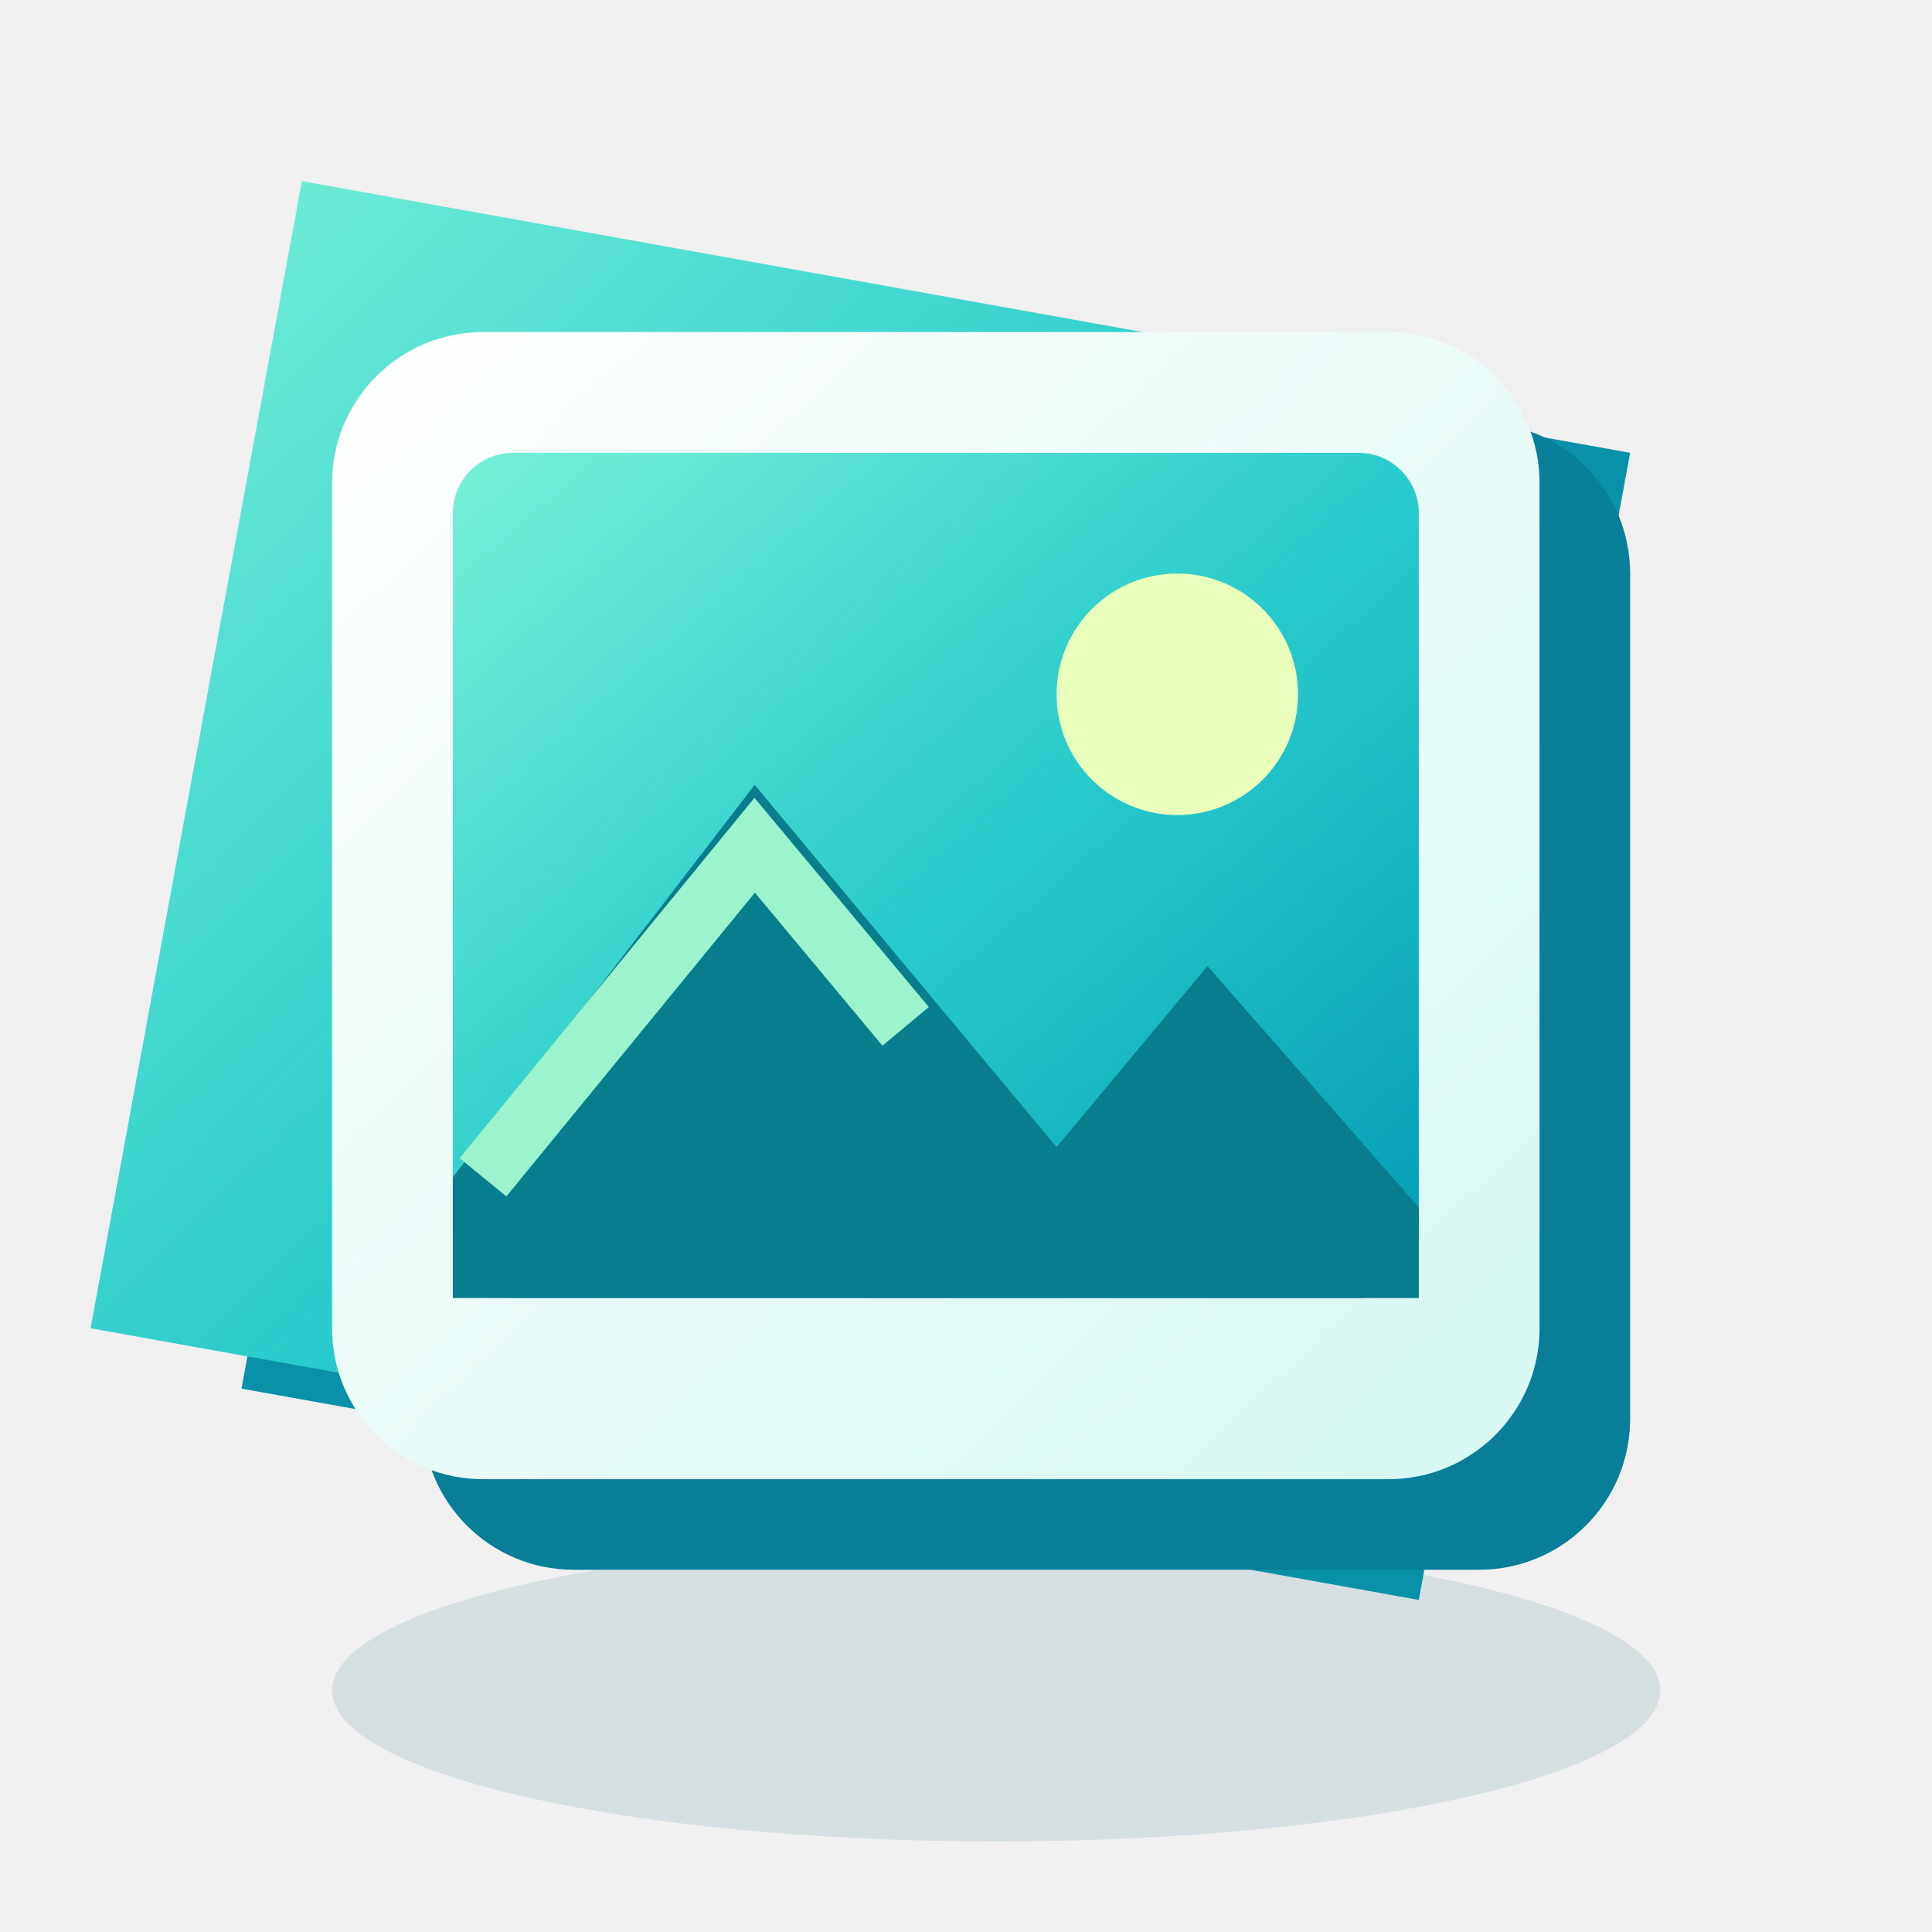
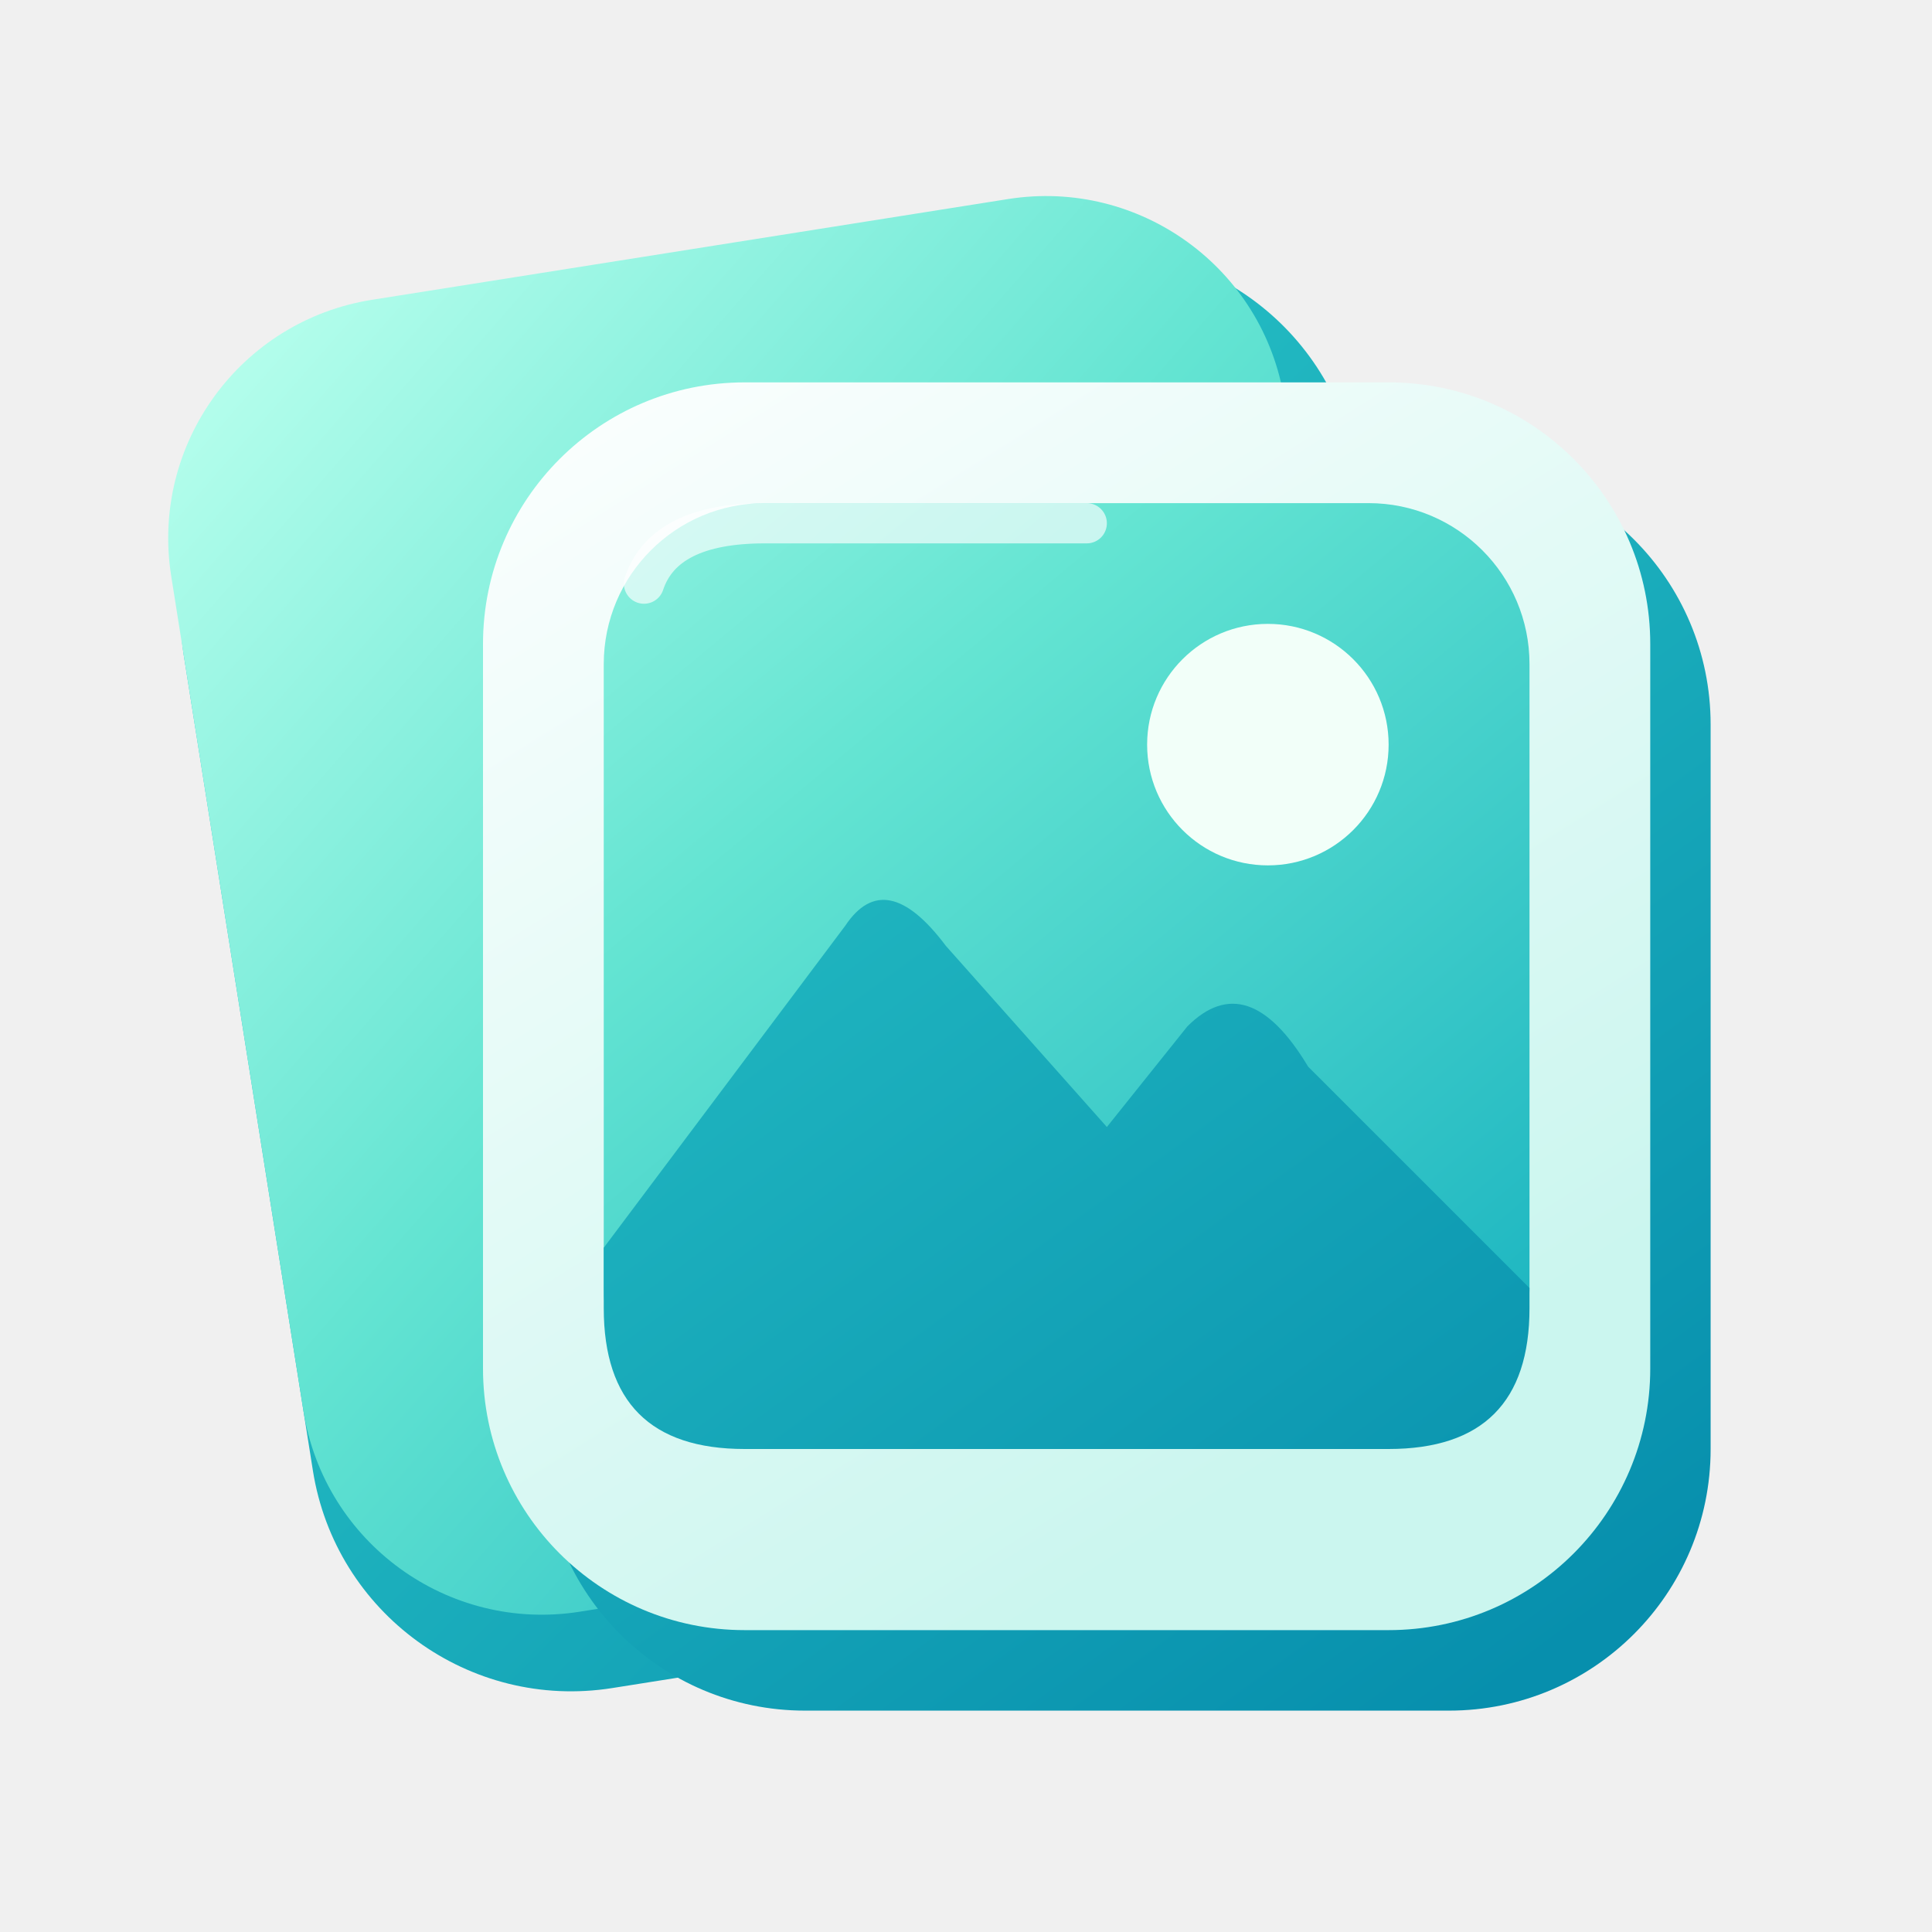
- <svg xmlns="http://www.w3.org/2000/svg" preserveAspectRatio="none" overflow="visible" style="display: block;" width="56" height="56" viewBox="0 0 56 56" fill="none">
-   <g id="3D Clover icon / Photo Library">
-     <path id="Vector" opacity="0.12" d="M28.875 53.375C39.507 53.375 48.125 51.416 48.125 49C48.125 46.584 39.507 44.625 28.875 44.625C18.244 44.625 9.625 46.584 9.625 49C9.625 51.416 18.244 53.375 28.875 53.375Z" fill="#07536B" />
-     <path id="Vector_2" d="M13.125 7L47.25 13.125L41.125 46.375L7 40.25L13.125 7Z" fill="#0A91AA" />
-     <path id="Vector_3" d="M8.75 5.25L42.875 11.375L36.75 44.625L2.625 38.5L8.75 5.25Z" fill="url(#paint0_linear_0_35)" />
-     <path id="Vector_4" d="M42.875 12.25H16.625C14.209 12.25 12.25 14.209 12.25 16.625V41.125C12.25 43.541 14.209 45.5 16.625 45.5H42.875C45.291 45.5 47.25 43.541 47.25 41.125V16.625C47.25 14.209 45.291 12.25 42.875 12.25Z" fill="#087E98" />
-     <path id="Vector_5" d="M40.25 9.625H14C11.584 9.625 9.625 11.584 9.625 14V38.5C9.625 40.916 11.584 42.875 14 42.875H40.25C42.666 42.875 44.625 40.916 44.625 38.5V14C44.625 11.584 42.666 9.625 40.25 9.625Z" fill="url(#paint1_linear_0_35)" />
-     <path id="Vector_6" d="M39.375 13.125H14.875C13.909 13.125 13.125 13.909 13.125 14.875V35.875C13.125 36.842 13.909 37.625 14.875 37.625H39.375C40.342 37.625 41.125 36.842 41.125 35.875V14.875C41.125 13.909 40.342 13.125 39.375 13.125Z" fill="url(#paint2_linear_0_35)" />
-     <path id="Vector_7" d="M34.125 23.625C36.058 23.625 37.625 22.058 37.625 20.125C37.625 18.192 36.058 16.625 34.125 16.625C32.192 16.625 30.625 18.192 30.625 20.125C30.625 22.058 32.192 23.625 34.125 23.625Z" fill="#E9FFBC" />
-     <path id="Vector_8" d="M13.125 34.125L21.875 22.75L30.625 33.25L35 28L41.125 35V37.625H13.125V34.125Z" fill="#087D8D" />
-     <path id="Vector_9" d="M14 34.125L21.875 24.5L26.25 29.75" stroke="#9CF4CE" stroke-width="1.75" />
+ <svg xmlns="http://www.w3.org/2000/svg" width="96" height="96" viewBox="0 0 96 96" fill="none">
+   <defs>
+     <linearGradient id="mint" x1="15" y1="12" x2="75" y2="84" gradientUnits="userSpaceOnUse">
+       <stop stop-color="#B8FFED" />
+       <stop offset=".4" stop-color="#63E4D2" />
+       <stop offset="1" stop-color="#08A8BC" />
+     </linearGradient>
+     <linearGradient id="edge" x1="30" y1="20" x2="76" y2="83" gradientUnits="userSpaceOnUse">
+       <stop stop-color="#2BC7C8" />
+       <stop offset="1" stop-color="#078FAD" />
+     </linearGradient>
+     <linearGradient id="paper" x1="28" y1="13" x2="65" y2="72" gradientUnits="userSpaceOnUse">
+       <stop stop-color="#FFFFFF" />
+       <stop offset="1" stop-color="#CBF6EF" />
+     </linearGradient>
+     <radialGradient id="lens">
+       <stop stop-color="#8BF2E4" />
+       <stop offset=".5" stop-color="#28BCCA" />
+       <stop offset="1" stop-color="#087F9C" />
+     </radialGradient>
+   </defs>
+   <g transform="rotate(-9 46 48)">
+     <rect x="12" y="14" width="59" height="67" rx="13" fill="url(#edge)" />
+     <rect x="12" y="11" width="56" height="66" rx="12" fill="url(#mint)" />
  </g>
-   <defs>
-     <linearGradient id="paint0_linear_0_35" x1="2.625" y1="5.25" x2="41.99" y2="45.49" gradientUnits="userSpaceOnUse">
-       <stop stop-color="#78F0D6" />
-       <stop offset="0.52" stop-color="#27CACC" />
-       <stop offset="1" stop-color="#039BB6" />
-     </linearGradient>
-     <linearGradient id="paint1_linear_0_35" x1="9.625" y1="9.625" x2="42.831" y2="44.579" gradientUnits="userSpaceOnUse">
-       <stop stop-color="white" />
-       <stop offset="1" stop-color="#D5F8F2" />
-     </linearGradient>
-     <linearGradient id="paint2_linear_0_35" x1="13.125" y1="13.125" x2="37.408" y2="40.877" gradientUnits="userSpaceOnUse">
-       <stop stop-color="#78F0D6" />
-       <stop offset="0.52" stop-color="#27CACC" />
-       <stop offset="1" stop-color="#039BB6" />
-     </linearGradient>
-   </defs>
+   <rect x="27" y="23" width="58" height="62" rx="13" fill="url(#edge)" />
+   <rect x="24" y="19" width="58" height="62" rx="13" fill="url(#paper)" />
+   <rect x="30" y="25" width="46" height="47" rx="8" fill="url(#mint)" />
+   <circle cx="63" cy="37" r="6" fill="#F2FFF9" />
+   <path d="M30 62L42 46Q44 43 47 47L55 56L59 51Q62 48 65 53L76 64V65Q76 72 69 72H37Q30 72 30 65Z" fill="url(#edge)" />
+   <path d="M32 29Q33 26 38 26H54" stroke="white" stroke-width="2" stroke-linecap="round" opacity=".65" />
</svg>
